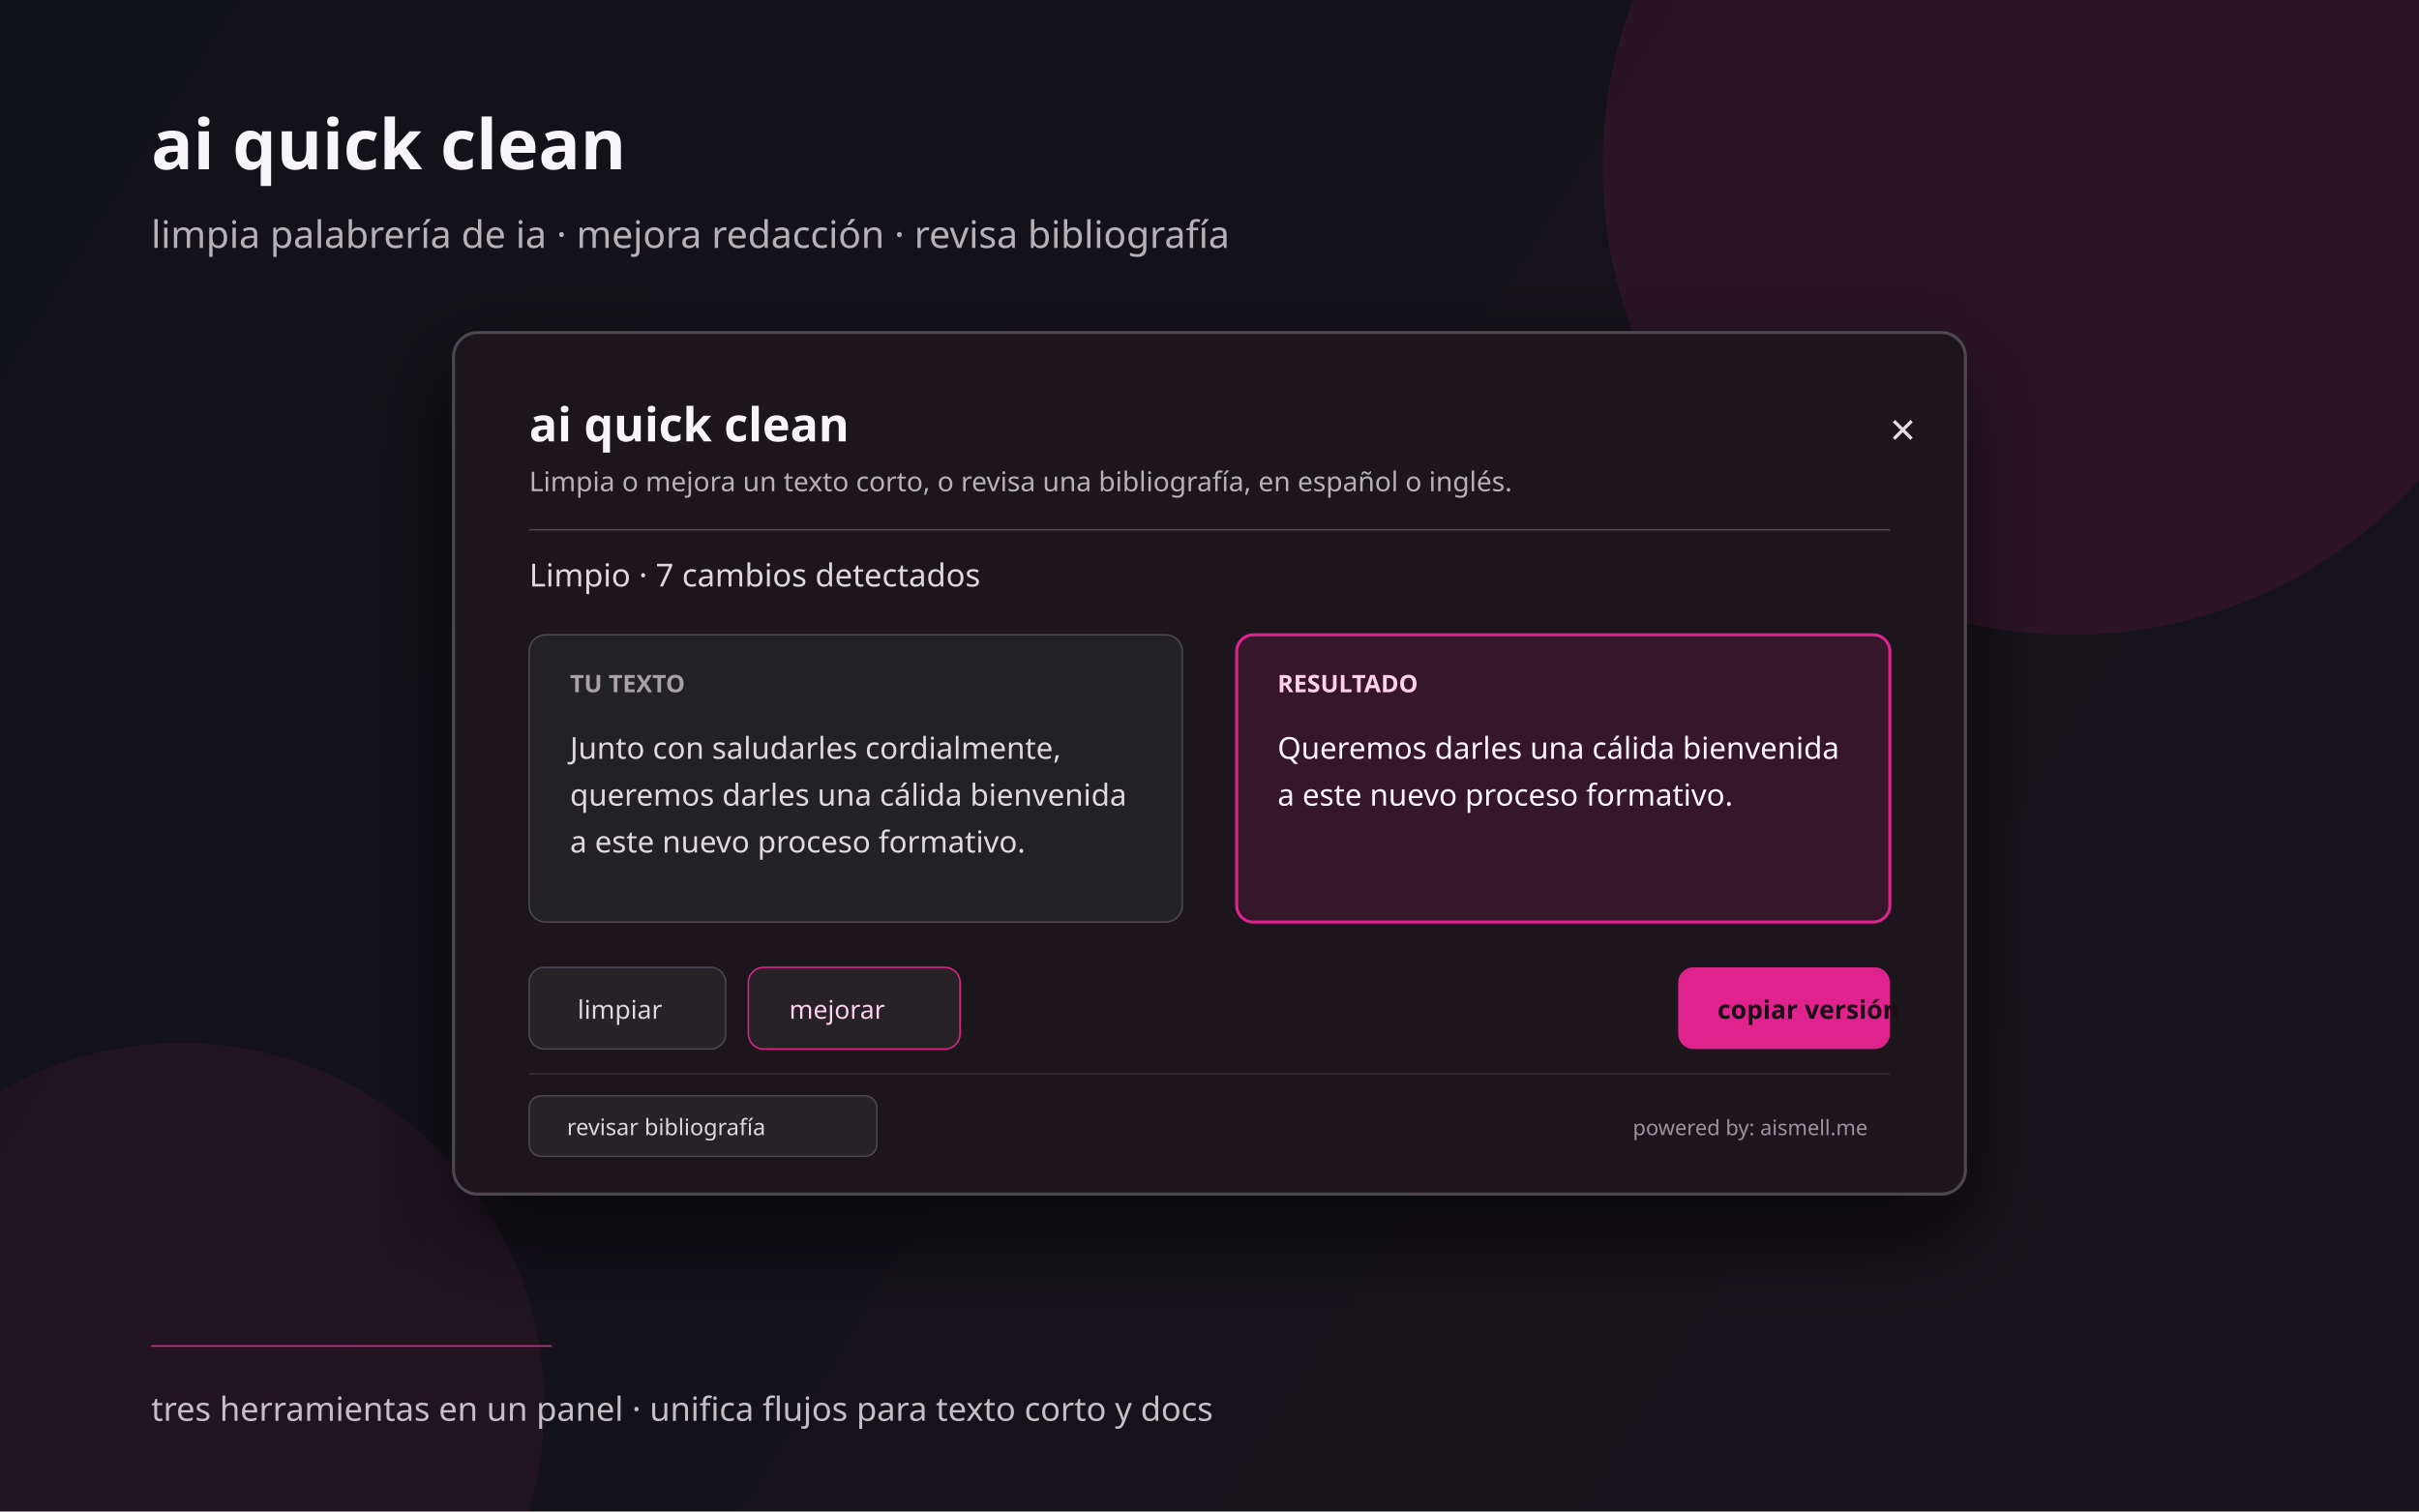
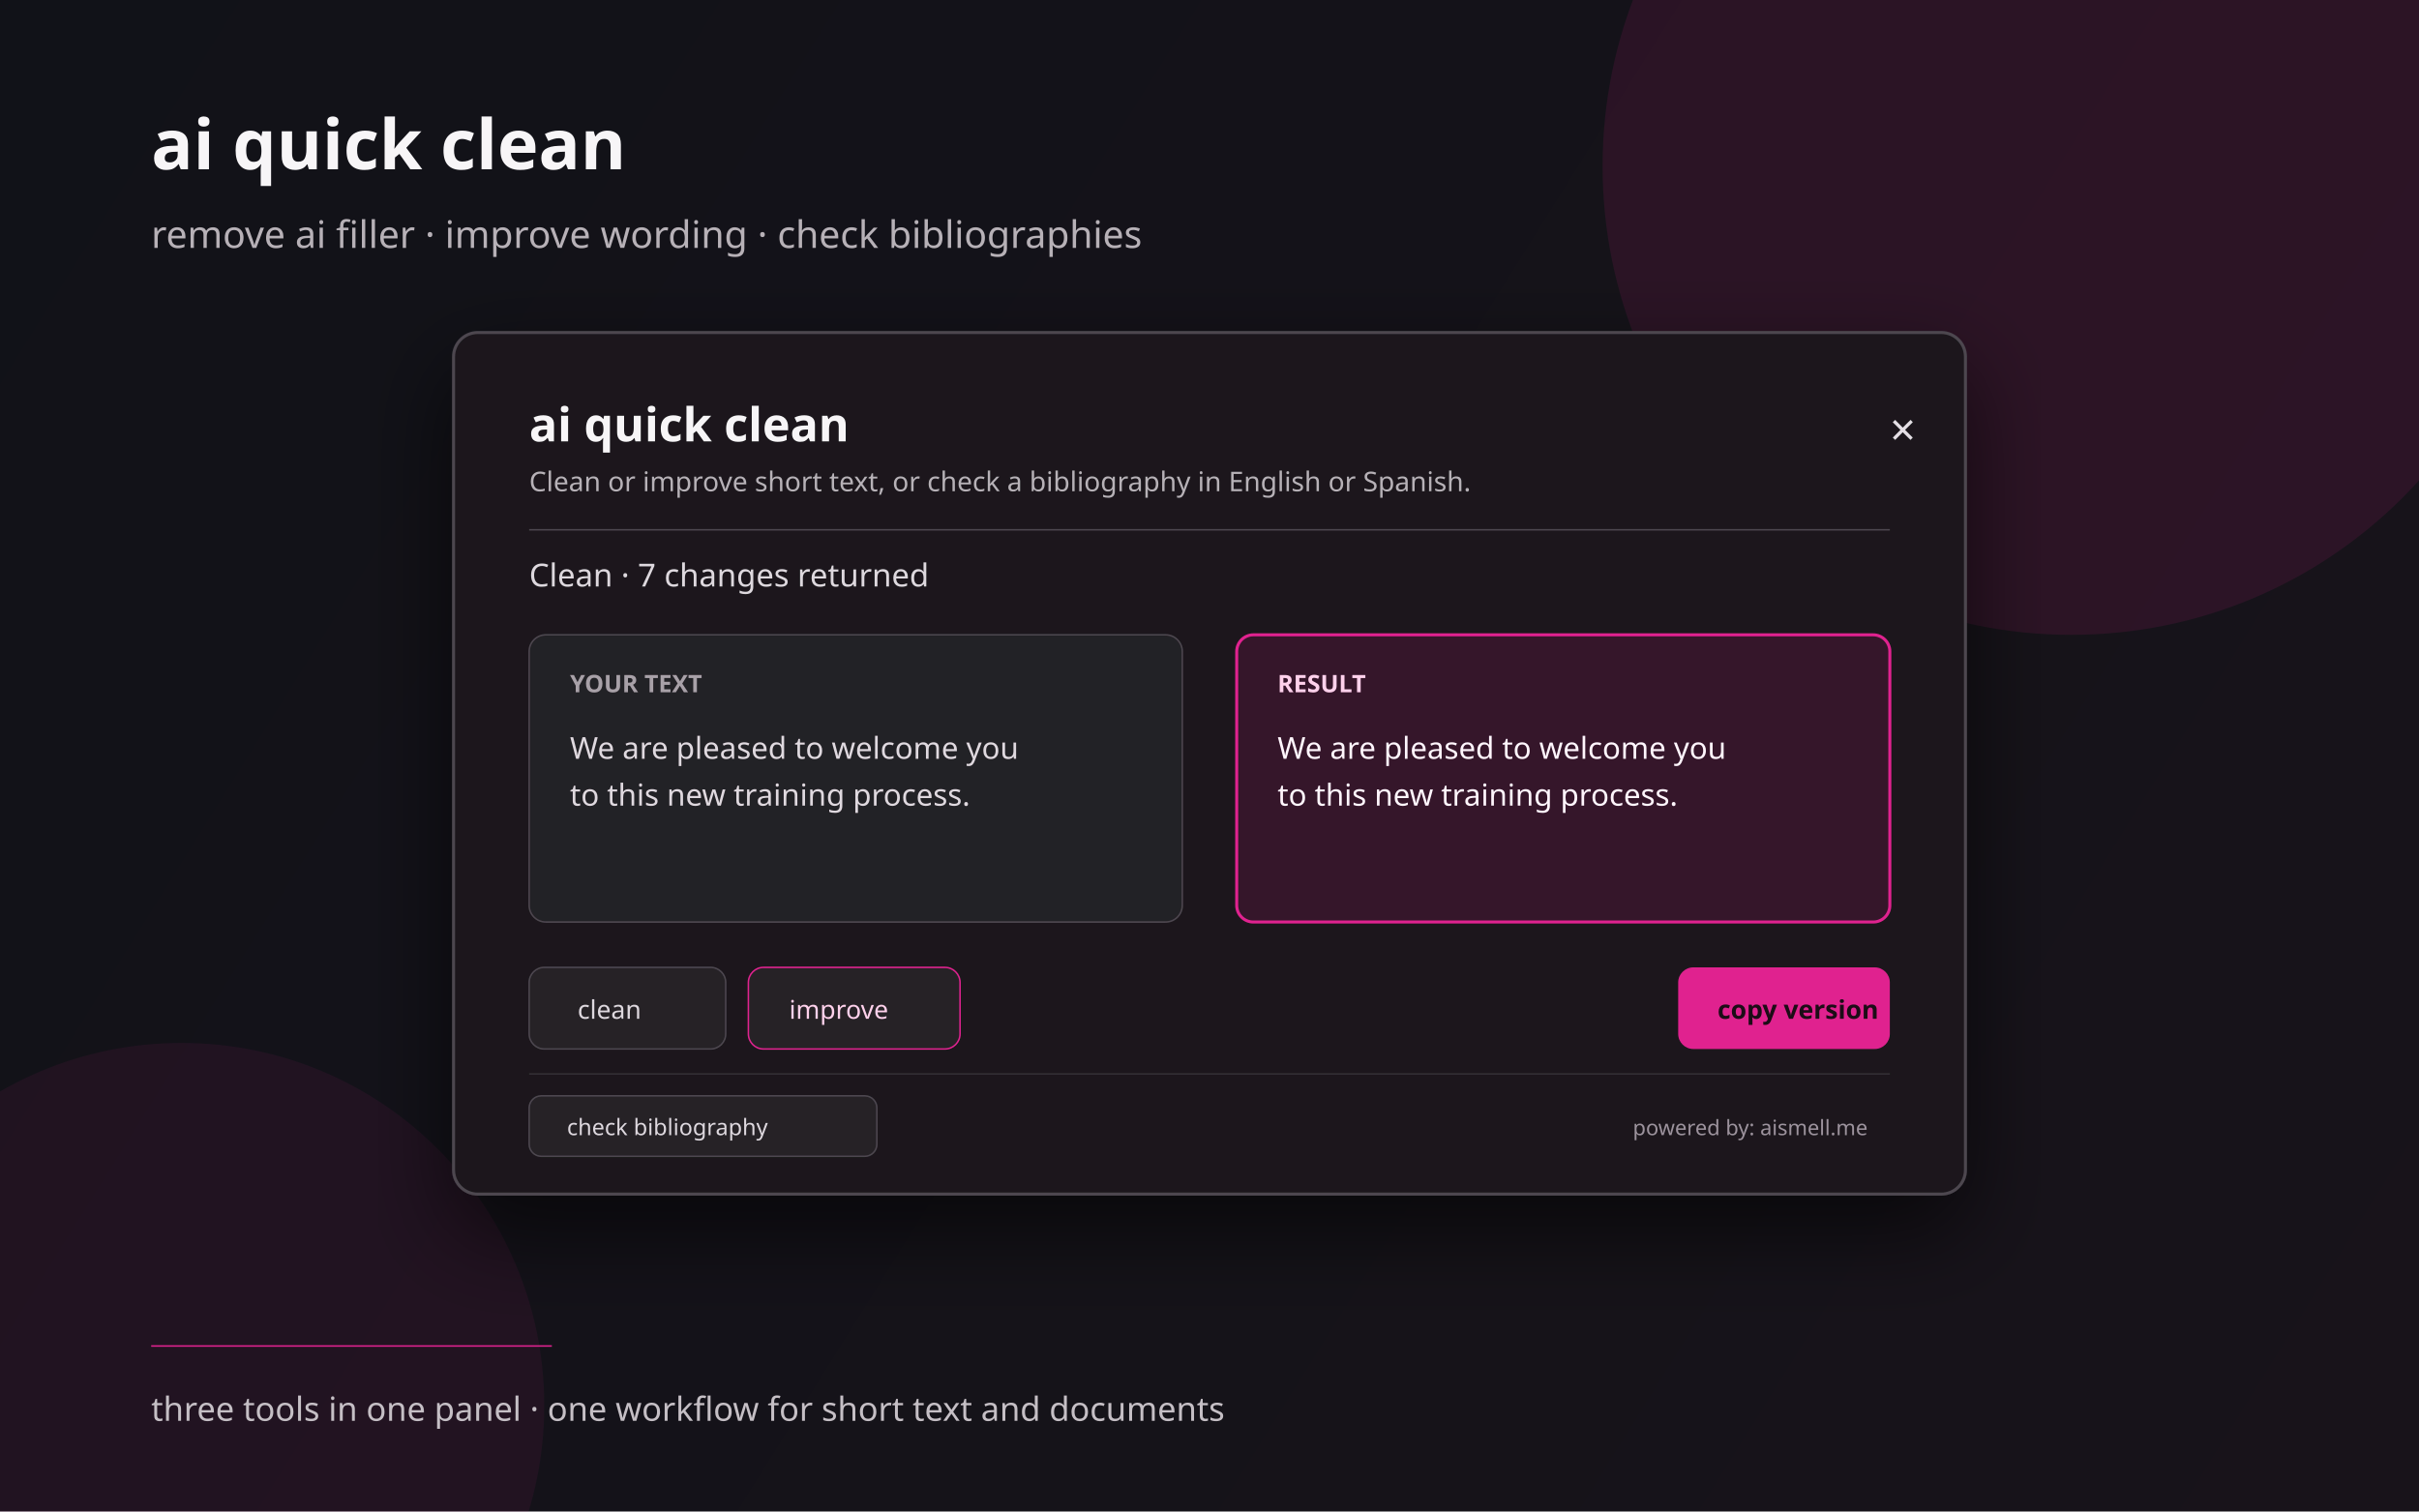
<svg xmlns="http://www.w3.org/2000/svg" width="1600" height="1000" viewBox="0 0 1600 1000" fill="none">
  <defs>
    <linearGradient id="bg" x1="0" y1="0" x2="1600" y2="1000" gradientUnits="userSpaceOnUse">
      <stop stop-color="#111218" />
      <stop offset="1" stop-color="#18131A" />
    </linearGradient>
    <filter id="shadow" x="250" y="120" width="1100" height="800" filterUnits="userSpaceOnUse">
      <feDropShadow dx="0" dy="24" stdDeviation="30" flood-color="#000" flood-opacity=".62" />
    </filter>
  </defs>
  <rect width="1600" height="1000" fill="url(#bg)" />
  <circle cx="1370" cy="110" r="310" fill="#E0228F" fill-opacity=".11" />
  <circle cx="120" cy="930" r="240" fill="#E0228F" fill-opacity=".07" />
  <text x="100" y="112" fill="#F7F5F7" font-family="sans-serif" font-size="46" font-weight="700">ai quick clean</text>
-   <text x="100" y="164" fill="#B7B1B7" font-family="sans-serif" font-size="25">limpia palabrería de ia · mejora redacción · revisa bibliografía</text>
+   <text x="100" y="164" fill="#B7B1B7" font-family="sans-serif" font-size="25">remove ai filler · improve wording · check bibliographies</text>
  <g filter="url(#shadow)">
    <rect x="300" y="220" width="1000" height="570" rx="16" fill="#1A181C" stroke="#4E4750" stroke-width="2" />
    <text x="350" y="292" fill="#F7F5F7" font-family="sans-serif" font-size="31" font-weight="700">ai quick clean</text>
-     <text x="350" y="325" fill="#B7B1B7" font-family="sans-serif" font-size="18">Limpia o mejora un texto corto, o revisa una bibliografía, en español o inglés.</text>
+     <text x="350" y="325" fill="#B7B1B7" font-family="sans-serif" font-size="18">Clean or improve short text, or check a bibliography in English or Spanish.</text>
    <text x="1250" y="295" fill="#E5DFE5" font-family="sans-serif" font-size="30">×</text>
    <rect x="350" y="350" width="900" height="1" fill="#4E4750" />
-     <text x="350" y="388" fill="#DED8DE" font-family="sans-serif" font-size="21">Limpio · 7 cambios detectados</text>
+     <text x="350" y="388" fill="#DED8DE" font-family="sans-serif" font-size="21">Clean · 7 changes returned</text>
    <rect x="350" y="420" width="432" height="190" rx="11" fill="#242126" stroke="#4E4750" />
-     <text x="377" y="458" fill="#A8A1A8" font-family="sans-serif" font-size="16" font-weight="700">TU TEXTO</text>
-     <text x="377" y="502" fill="#DFD9DF" font-family="sans-serif" font-size="20">Junto con saludarles cordialmente,</text>
-     <text x="377" y="533" fill="#DFD9DF" font-family="sans-serif" font-size="20">queremos darles una cálida bienvenida</text>
-     <text x="377" y="564" fill="#DFD9DF" font-family="sans-serif" font-size="20">a este nuevo proceso formativo.</text>
+     <text x="377" y="458" fill="#A8A1A8" font-family="sans-serif" font-size="16" font-weight="700">YOUR TEXT</text>
+     <text x="377" y="502" fill="#DFD9DF" font-family="sans-serif" font-size="20">We are pleased to welcome you</text>
+     <text x="377" y="533" fill="#DFD9DF" font-family="sans-serif" font-size="20">to this new training process.</text>
    <rect x="818" y="420" width="432" height="190" rx="11" fill="#35152C" stroke="#E0228F" stroke-width="2" />
-     <text x="845" y="458" fill="#FFD1EB" font-family="sans-serif" font-size="16" font-weight="700">RESULTADO</text>
-     <text x="845" y="502" fill="#FFF6FC" font-family="sans-serif" font-size="20">Queremos darles una cálida bienvenida</text>
-     <text x="845" y="533" fill="#FFF6FC" font-family="sans-serif" font-size="20">a este nuevo proceso formativo.</text>
+     <text x="845" y="458" fill="#FFD1EB" font-family="sans-serif" font-size="16" font-weight="700">RESULT</text>
+     <text x="845" y="502" fill="#FFF6FC" font-family="sans-serif" font-size="20">We are pleased to welcome you</text>
+     <text x="845" y="533" fill="#FFF6FC" font-family="sans-serif" font-size="20">to this new training process.</text>
    <rect x="350" y="640" width="130" height="54" rx="10" fill="#252227" stroke="#4E4750" />
-     <text x="382" y="674" fill="#DED8DE" font-family="sans-serif" font-size="17">limpiar</text>
+     <text x="382" y="674" fill="#DED8DE" font-family="sans-serif" font-size="17">clean</text>
    <rect x="495" y="640" width="140" height="54" rx="10" fill="#252227" stroke="#E0228F" />
-     <text x="522" y="674" fill="#FFD1EB" font-family="sans-serif" font-size="17">mejorar</text>
+     <text x="522" y="674" fill="#FFD1EB" font-family="sans-serif" font-size="17">improve</text>
    <rect x="1110" y="640" width="140" height="54" rx="10" fill="#E0228F" />
-     <text x="1136" y="674" fill="#1B0B16" font-family="sans-serif" font-size="17" font-weight="700">copiar versión</text>
+     <text x="1136" y="674" fill="#1B0B16" font-family="sans-serif" font-size="17" font-weight="700">copy version</text>
    <rect x="350" y="710" width="900" height="1" fill="#4E4750" fill-opacity="0.5" />
    <rect x="350" y="725" width="230" height="40" rx="8" fill="#252227" stroke="#4E4750" />
-     <text x="375" y="751" fill="#DED8DE" font-family="sans-serif" font-size="15">revisar bibliografía</text>
+     <text x="375" y="751" fill="#DED8DE" font-family="sans-serif" font-size="15">check bibliography</text>
    <text x="1080" y="751" fill="#9D929D" font-family="sans-serif" font-size="14">powered by: aismell.me</text>
  </g>
  <rect x="100" y="890" width="265" height="1" fill="#E0228F" />
-   <text x="100" y="940" fill="#C5BFC5" font-family="sans-serif" font-size="22">tres herramientas en un panel · unifica flujos para texto corto y docs</text>
+   <text x="100" y="940" fill="#C5BFC5" font-family="sans-serif" font-size="22">three tools in one panel · one workflow for short text and documents</text>
</svg>
